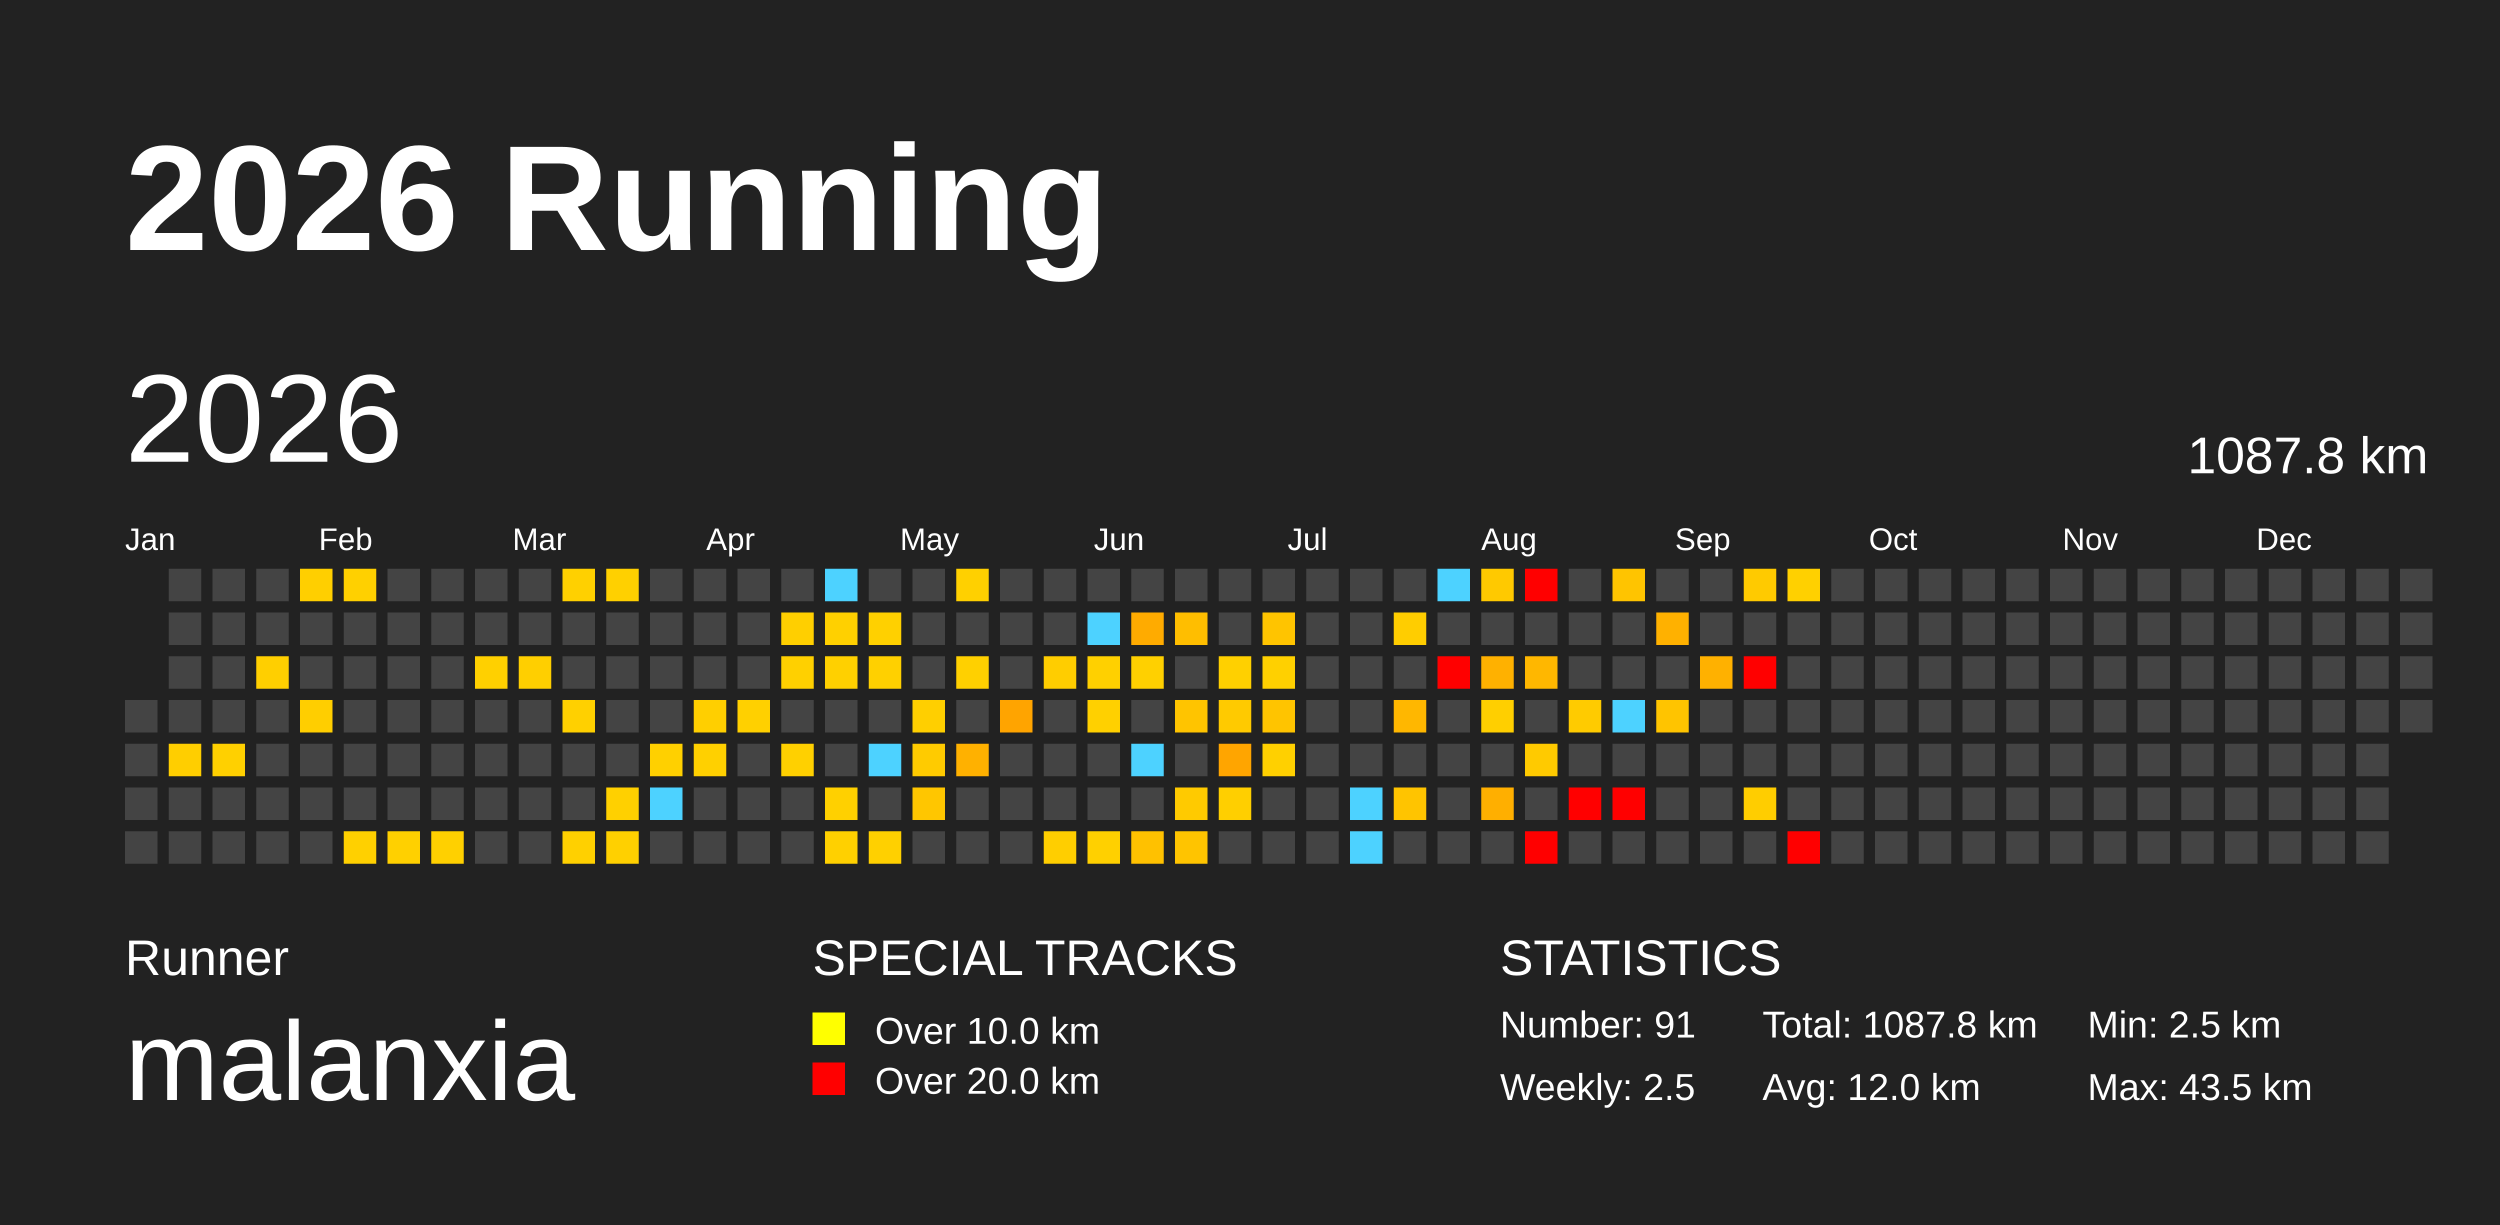
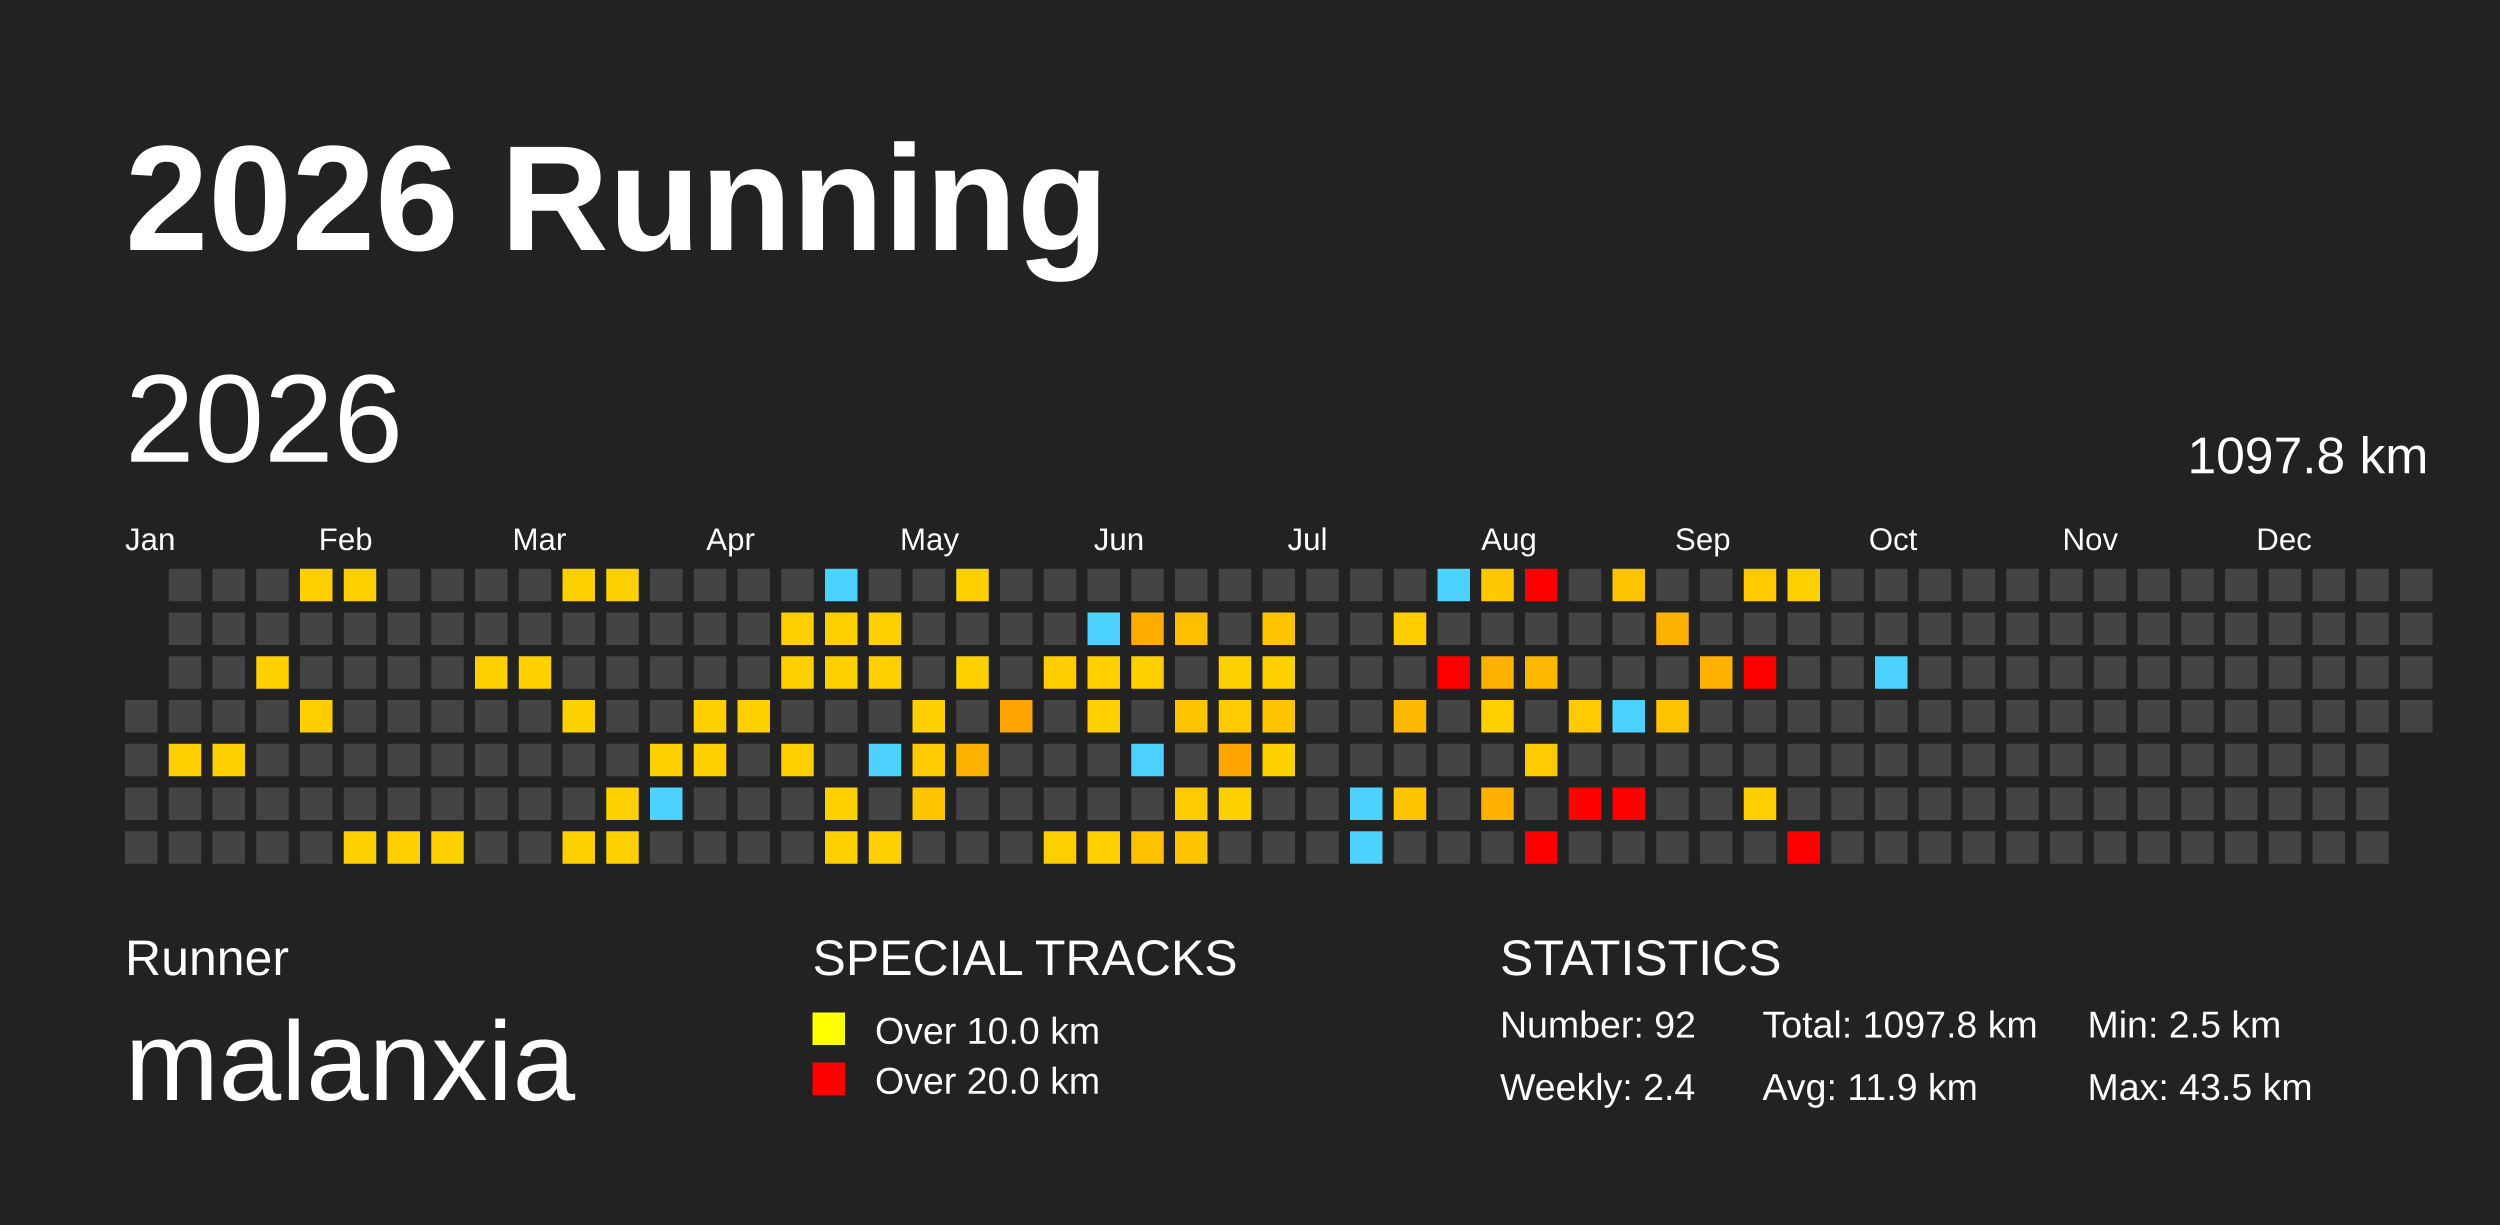
<svg xmlns="http://www.w3.org/2000/svg" baseProfile="full" height="98mm" version="1.1" viewBox="0,0,200,98" width="200mm">
  <defs />
  <rect fill="#222222" height="98" width="200" x="0" y="0" />
  <text fill="#FFFFFF" style="font-size:12px; font-family:Arial; font-weight:bold;" x="10" y="20">2026 Running</text>
  <text fill="#FFFFFF" style="font-size:4px; font-family:Arial" x="10" y="78">Runner</text>
  <text fill="#FFFFFF" style="font-size:9px; font-family:Arial" x="10" y="88">malanxia</text>
  <text fill="#FFFFFF" style="font-size:4px; font-family:Arial" x="65" y="78">SPECIAL TRACKS</text>
  <rect fill="yellow" height="2.6" width="2.6" x="65" y="81" />
  <text fill="#FFFFFF" style="font-size:3px; font-family:Arial" x="70" y="83.5">Over 10.0 km</text>
  <rect fill="red" height="2.6" width="2.6" x="65" y="85" />
  <text fill="#FFFFFF" style="font-size:3px; font-family:Arial" x="70" y="87.5">Over 20.0 km</text>
  <text fill="#FFFFFF" style="font-size:4px; font-family:Arial" x="120" y="78">STATISTICS</text>
-   <text fill="#FFFFFF" style="font-size:3px; font-family:Arial" x="120" y="83">Number: 91</text>
-   <text fill="#FFFFFF" style="font-size:3px; font-family:Arial" x="120" y="88">Weekly: 2.5</text>
-   <text fill="#FFFFFF" style="font-size:3px; font-family:Arial" x="141" y="83">Total: 1087.8 km</text>
-   <text fill="#FFFFFF" style="font-size:3px; font-family:Arial" x="141" y="88">Avg: 12.0 km</text>
+   <text fill="#FFFFFF" style="font-size:3px; font-family:Arial" x="120" y="83">Number: 92</text>
+   <text fill="#FFFFFF" style="font-size:3px; font-family:Arial" x="120" y="88">Weekly: 2.4</text>
+   <text fill="#FFFFFF" style="font-size:3px; font-family:Arial" x="141" y="83">Total: 1097.8 km</text>
+   <text fill="#FFFFFF" style="font-size:3px; font-family:Arial" x="141" y="88">Avg: 11.9 km</text>
  <text fill="#FFFFFF" style="font-size:3px; font-family:Arial" x="167" y="83">Min: 2.5 km</text>
  <text fill="#FFFFFF" style="font-size:3px; font-family:Arial" x="167" y="88">Max: 43.5 km</text>
  <text dominant-baseline="hanging" fill="#FFFFFF" style="font-size:10.0px; font-family:Arial;" x="10" y="30">2026</text>
-   <text dominant-baseline="hanging" fill="#FFFFFF" style="font-size:4.125px; font-family:Arial;" x="175" y="35">1087.8 km</text>
+   <text dominant-baseline="hanging" fill="#FFFFFF" style="font-size:4.125px; font-family:Arial;" x="175" y="35">1097.8 km</text>
  <text fill="#FFFFFF" style="font-size:2.5px; font-family:Arial" x="10.0" y="44">Jan</text>
  <text fill="#FFFFFF" style="font-size:2.5px; font-family:Arial" x="25.5" y="44">Feb</text>
  <text fill="#FFFFFF" style="font-size:2.5px; font-family:Arial" x="41.0" y="44">Mar</text>
  <text fill="#FFFFFF" style="font-size:2.5px; font-family:Arial" x="56.5" y="44">Apr</text>
  <text fill="#FFFFFF" style="font-size:2.5px; font-family:Arial" x="72.0" y="44">May</text>
  <text fill="#FFFFFF" style="font-size:2.5px; font-family:Arial" x="87.5" y="44">Jun</text>
  <text fill="#FFFFFF" style="font-size:2.5px; font-family:Arial" x="103.0" y="44">Jul</text>
  <text fill="#FFFFFF" style="font-size:2.5px; font-family:Arial" x="118.5" y="44">Aug</text>
  <text fill="#FFFFFF" style="font-size:2.5px; font-family:Arial" x="134.0" y="44">Sep</text>
  <text fill="#FFFFFF" style="font-size:2.5px; font-family:Arial" x="149.5" y="44">Oct</text>
  <text fill="#FFFFFF" style="font-size:2.5px; font-family:Arial" x="165.0" y="44">Nov</text>
  <text fill="#FFFFFF" style="font-size:2.5px; font-family:Arial" x="180.5" y="44">Dec</text>
  <rect fill="#444444" height="2.6" width="2.6" x="10.0" y="56.0" />
  <rect fill="#444444" height="2.6" width="2.6" x="10.0" y="59.5" />
  <rect fill="#444444" height="2.6" width="2.6" x="10.0" y="63.0" />
  <rect fill="#444444" height="2.6" width="2.6" x="10.0" y="66.5" />
  <rect fill="#444444" height="2.6" width="2.6" x="13.5" y="45.5" />
  <rect fill="#444444" height="2.6" width="2.6" x="13.5" y="49.0" />
  <rect fill="#444444" height="2.6" width="2.6" x="13.5" y="52.5" />
  <rect fill="#444444" height="2.6" width="2.6" x="13.5" y="56.0" />
  <rect fill="#ffce00" height="2.6" width="2.6" x="13.5" y="59.5" />
  <rect fill="#444444" height="2.6" width="2.6" x="13.5" y="63.0" />
  <rect fill="#444444" height="2.6" width="2.6" x="13.5" y="66.5" />
  <rect fill="#444444" height="2.6" width="2.6" x="17.0" y="45.5" />
  <rect fill="#444444" height="2.6" width="2.6" x="17.0" y="49.0" />
  <rect fill="#444444" height="2.6" width="2.6" x="17.0" y="52.5" />
  <rect fill="#444444" height="2.6" width="2.6" x="17.0" y="56.0" />
  <rect fill="#ffd000" height="2.6" width="2.6" x="17.0" y="59.5" />
  <rect fill="#444444" height="2.6" width="2.6" x="17.0" y="63.0" />
  <rect fill="#444444" height="2.6" width="2.6" x="17.0" y="66.5" />
  <rect fill="#444444" height="2.6" width="2.6" x="20.5" y="45.5" />
  <rect fill="#444444" height="2.6" width="2.6" x="20.5" y="49.0" />
  <rect fill="#ffcf00" height="2.6" width="2.6" x="20.5" y="52.5" />
  <rect fill="#444444" height="2.6" width="2.6" x="20.5" y="56.0" />
  <rect fill="#444444" height="2.6" width="2.6" x="20.5" y="59.5" />
  <rect fill="#444444" height="2.6" width="2.6" x="20.5" y="63.0" />
  <rect fill="#444444" height="2.6" width="2.6" x="20.5" y="66.5" />
  <rect fill="#ffcf00" height="2.6" width="2.6" x="24.0" y="45.5" />
  <rect fill="#444444" height="2.6" width="2.6" x="24.0" y="49.0" />
  <rect fill="#444444" height="2.6" width="2.6" x="24.0" y="52.5" />
  <rect fill="#ffce00" height="2.6" width="2.6" x="24.0" y="56.0" />
  <rect fill="#444444" height="2.6" width="2.6" x="24.0" y="59.5" />
  <rect fill="#444444" height="2.6" width="2.6" x="24.0" y="63.0" />
  <rect fill="#444444" height="2.6" width="2.6" x="24.0" y="66.5" />
  <rect fill="#ffd000" height="2.6" width="2.6" x="27.5" y="45.5" />
  <rect fill="#444444" height="2.6" width="2.6" x="27.5" y="49.0" />
  <rect fill="#444444" height="2.6" width="2.6" x="27.5" y="52.5" />
  <rect fill="#444444" height="2.6" width="2.6" x="27.5" y="56.0" />
  <rect fill="#444444" height="2.6" width="2.6" x="27.5" y="59.5" />
  <rect fill="#444444" height="2.6" width="2.6" x="27.5" y="63.0" />
  <rect fill="#ffd000" height="2.6" width="2.6" x="27.5" y="66.5" />
  <rect fill="#444444" height="2.6" width="2.6" x="31.0" y="45.5" />
  <rect fill="#444444" height="2.6" width="2.6" x="31.0" y="49.0" />
  <rect fill="#444444" height="2.6" width="2.6" x="31.0" y="52.5" />
  <rect fill="#444444" height="2.6" width="2.6" x="31.0" y="56.0" />
  <rect fill="#444444" height="2.6" width="2.6" x="31.0" y="59.5" />
  <rect fill="#444444" height="2.6" width="2.6" x="31.0" y="63.0" />
  <rect fill="#ffd000" height="2.6" width="2.6" x="31.0" y="66.5" />
  <rect fill="#444444" height="2.6" width="2.6" x="34.5" y="45.5" />
  <rect fill="#444444" height="2.6" width="2.6" x="34.5" y="49.0" />
  <rect fill="#444444" height="2.6" width="2.6" x="34.5" y="52.5" />
  <rect fill="#444444" height="2.6" width="2.6" x="34.5" y="56.0" />
  <rect fill="#444444" height="2.6" width="2.6" x="34.5" y="59.5" />
  <rect fill="#444444" height="2.6" width="2.6" x="34.5" y="63.0" />
  <rect fill="#ffd000" height="2.6" width="2.6" x="34.5" y="66.5" />
  <rect fill="#444444" height="2.6" width="2.6" x="38.0" y="45.5" />
  <rect fill="#444444" height="2.6" width="2.6" x="38.0" y="49.0" />
  <rect fill="#ffd000" height="2.6" width="2.6" x="38.0" y="52.5" />
  <rect fill="#444444" height="2.6" width="2.6" x="38.0" y="56.0" />
  <rect fill="#444444" height="2.6" width="2.6" x="38.0" y="59.5" />
  <rect fill="#444444" height="2.6" width="2.6" x="38.0" y="63.0" />
  <rect fill="#444444" height="2.6" width="2.6" x="38.0" y="66.5" />
  <rect fill="#444444" height="2.6" width="2.6" x="41.5" y="45.5" />
  <rect fill="#444444" height="2.6" width="2.6" x="41.5" y="49.0" />
  <rect fill="#ffcf00" height="2.6" width="2.6" x="41.5" y="52.5" />
  <rect fill="#444444" height="2.6" width="2.6" x="41.5" y="56.0" />
  <rect fill="#444444" height="2.6" width="2.6" x="41.5" y="59.5" />
  <rect fill="#444444" height="2.6" width="2.6" x="41.5" y="63.0" />
  <rect fill="#444444" height="2.6" width="2.6" x="41.5" y="66.5" />
  <rect fill="#ffd000" height="2.6" width="2.6" x="45.0" y="45.5" />
  <rect fill="#444444" height="2.6" width="2.6" x="45.0" y="49.0" />
  <rect fill="#444444" height="2.6" width="2.6" x="45.0" y="52.5" />
  <rect fill="#ffd000" height="2.6" width="2.6" x="45.0" y="56.0" />
  <rect fill="#444444" height="2.6" width="2.6" x="45.0" y="59.5" />
  <rect fill="#444444" height="2.6" width="2.6" x="45.0" y="63.0" />
  <rect fill="#ffd000" height="2.6" width="2.6" x="45.0" y="66.5" />
  <rect fill="#ffd000" height="2.6" width="2.6" x="48.5" y="45.5" />
  <rect fill="#444444" height="2.6" width="2.6" x="48.5" y="49.0" />
  <rect fill="#444444" height="2.6" width="2.6" x="48.5" y="52.5" />
  <rect fill="#444444" height="2.6" width="2.6" x="48.5" y="56.0" />
  <rect fill="#444444" height="2.6" width="2.6" x="48.5" y="59.5" />
  <rect fill="#ffd000" height="2.6" width="2.6" x="48.5" y="63.0" />
  <rect fill="#ffd000" height="2.6" width="2.6" x="48.5" y="66.5" />
  <rect fill="#444444" height="2.6" width="2.6" x="52.0" y="45.5" />
  <rect fill="#444444" height="2.6" width="2.6" x="52.0" y="49.0" />
  <rect fill="#444444" height="2.6" width="2.6" x="52.0" y="52.5" />
  <rect fill="#444444" height="2.6" width="2.6" x="52.0" y="56.0" />
  <rect fill="#ffd000" height="2.6" width="2.6" x="52.0" y="59.5" />
  <rect fill="#4dd2ff" height="2.6" width="2.6" x="52.0" y="63.0" />
  <rect fill="#444444" height="2.6" width="2.6" x="52.0" y="66.5" />
  <rect fill="#444444" height="2.6" width="2.6" x="55.5" y="45.5" />
  <rect fill="#444444" height="2.6" width="2.6" x="55.5" y="49.0" />
  <rect fill="#444444" height="2.6" width="2.6" x="55.5" y="52.5" />
  <rect fill="#ffcf00" height="2.6" width="2.6" x="55.5" y="56.0" />
  <rect fill="#ffd000" height="2.6" width="2.6" x="55.5" y="59.5" />
  <rect fill="#444444" height="2.6" width="2.6" x="55.5" y="63.0" />
  <rect fill="#444444" height="2.6" width="2.6" x="55.5" y="66.5" />
  <rect fill="#444444" height="2.6" width="2.6" x="59.0" y="45.5" />
  <rect fill="#444444" height="2.6" width="2.6" x="59.0" y="49.0" />
  <rect fill="#444444" height="2.6" width="2.6" x="59.0" y="52.5" />
  <rect fill="#ffd000" height="2.6" width="2.6" x="59.0" y="56.0" />
  <rect fill="#444444" height="2.6" width="2.6" x="59.0" y="59.5" />
  <rect fill="#444444" height="2.6" width="2.6" x="59.0" y="63.0" />
  <rect fill="#444444" height="2.6" width="2.6" x="59.0" y="66.5" />
  <rect fill="#444444" height="2.6" width="2.6" x="62.5" y="45.5" />
  <rect fill="#ffcf00" height="2.6" width="2.6" x="62.5" y="49.0" />
  <rect fill="#ffd000" height="2.6" width="2.6" x="62.5" y="52.5" />
  <rect fill="#444444" height="2.6" width="2.6" x="62.5" y="56.0" />
  <rect fill="#ffd000" height="2.6" width="2.6" x="62.5" y="59.5" />
  <rect fill="#444444" height="2.6" width="2.6" x="62.5" y="63.0" />
  <rect fill="#444444" height="2.6" width="2.6" x="62.5" y="66.5" />
  <rect fill="#4dd2ff" height="2.6" width="2.6" x="66.0" y="45.5" />
  <rect fill="#ffd000" height="2.6" width="2.6" x="66.0" y="49.0" />
  <rect fill="#ffd000" height="2.6" width="2.6" x="66.0" y="52.5" />
  <rect fill="#444444" height="2.6" width="2.6" x="66.0" y="56.0" />
  <rect fill="#444444" height="2.6" width="2.6" x="66.0" y="59.5" />
  <rect fill="#ffd000" height="2.6" width="2.6" x="66.0" y="63.0" />
  <rect fill="#ffd000" height="2.6" width="2.6" x="66.0" y="66.5" />
  <rect fill="#444444" height="2.6" width="2.6" x="69.5" y="45.5" />
  <rect fill="#ffd000" height="2.6" width="2.6" x="69.5" y="49.0" />
  <rect fill="#ffd000" height="2.6" width="2.6" x="69.5" y="52.5" />
  <rect fill="#444444" height="2.6" width="2.6" x="69.5" y="56.0" />
  <rect fill="#4dd2ff" height="2.6" width="2.6" x="69.5" y="59.5" />
  <rect fill="#444444" height="2.6" width="2.6" x="69.5" y="63.0" />
  <rect fill="#ffd000" height="2.6" width="2.6" x="69.5" y="66.5" />
  <rect fill="#444444" height="2.6" width="2.6" x="73.0" y="45.5" />
  <rect fill="#444444" height="2.6" width="2.6" x="73.0" y="49.0" />
  <rect fill="#444444" height="2.6" width="2.6" x="73.0" y="52.5" />
  <rect fill="#ffcf00" height="2.6" width="2.6" x="73.0" y="56.0" />
  <rect fill="#ffcb00" height="2.6" width="2.6" x="73.0" y="59.5" />
  <rect fill="#ffc600" height="2.6" width="2.6" x="73.0" y="63.0" />
  <rect fill="#444444" height="2.6" width="2.6" x="73.0" y="66.5" />
  <rect fill="#ffd000" height="2.6" width="2.6" x="76.5" y="45.5" />
  <rect fill="#444444" height="2.6" width="2.6" x="76.5" y="49.0" />
  <rect fill="#ffd000" height="2.6" width="2.6" x="76.5" y="52.5" />
  <rect fill="#444444" height="2.6" width="2.6" x="76.5" y="56.0" />
  <rect fill="#ffb100" height="2.6" width="2.6" x="76.5" y="59.5" />
  <rect fill="#444444" height="2.6" width="2.6" x="76.5" y="63.0" />
  <rect fill="#444444" height="2.6" width="2.6" x="76.5" y="66.5" />
  <rect fill="#444444" height="2.6" width="2.6" x="80.0" y="45.5" />
  <rect fill="#444444" height="2.6" width="2.6" x="80.0" y="49.0" />
  <rect fill="#444444" height="2.6" width="2.6" x="80.0" y="52.5" />
  <rect fill="#ffa400" height="2.6" width="2.6" x="80.0" y="56.0" />
  <rect fill="#444444" height="2.6" width="2.6" x="80.0" y="59.5" />
  <rect fill="#444444" height="2.6" width="2.6" x="80.0" y="63.0" />
  <rect fill="#444444" height="2.6" width="2.6" x="80.0" y="66.5" />
  <rect fill="#444444" height="2.6" width="2.6" x="83.5" y="45.5" />
  <rect fill="#444444" height="2.6" width="2.6" x="83.5" y="49.0" />
  <rect fill="#ffcd00" height="2.6" width="2.6" x="83.5" y="52.5" />
  <rect fill="#444444" height="2.6" width="2.6" x="83.5" y="56.0" />
  <rect fill="#444444" height="2.6" width="2.6" x="83.5" y="59.5" />
  <rect fill="#444444" height="2.6" width="2.6" x="83.5" y="63.0" />
  <rect fill="#ffce00" height="2.6" width="2.6" x="83.5" y="66.5" />
  <rect fill="#444444" height="2.6" width="2.6" x="87.0" y="45.5" />
  <rect fill="#4dd2ff" height="2.6" width="2.6" x="87.0" y="49.0" />
  <rect fill="#ffd000" height="2.6" width="2.6" x="87.0" y="52.5" />
  <rect fill="#ffd000" height="2.6" width="2.6" x="87.0" y="56.0" />
  <rect fill="#444444" height="2.6" width="2.6" x="87.0" y="59.5" />
  <rect fill="#444444" height="2.6" width="2.6" x="87.0" y="63.0" />
  <rect fill="#ffd000" height="2.6" width="2.6" x="87.0" y="66.5" />
  <rect fill="#444444" height="2.6" width="2.6" x="90.5" y="45.5" />
  <rect fill="#ffab00" height="2.6" width="2.6" x="90.5" y="49.0" />
  <rect fill="#ffd000" height="2.6" width="2.6" x="90.5" y="52.5" />
  <rect fill="#444444" height="2.6" width="2.6" x="90.5" y="56.0" />
  <rect fill="#4dd2ff" height="2.6" width="2.6" x="90.5" y="59.5" />
  <rect fill="#444444" height="2.6" width="2.6" x="90.5" y="63.0" />
  <rect fill="#ffc100" height="2.6" width="2.6" x="90.5" y="66.5" />
  <rect fill="#444444" height="2.6" width="2.6" x="94.0" y="45.5" />
  <rect fill="#ffbe00" height="2.6" width="2.6" x="94.0" y="49.0" />
  <rect fill="#444444" height="2.6" width="2.6" x="94.0" y="52.5" />
  <rect fill="#ffc400" height="2.6" width="2.6" x="94.0" y="56.0" />
  <rect fill="#444444" height="2.6" width="2.6" x="94.0" y="59.5" />
  <rect fill="#ffca00" height="2.6" width="2.6" x="94.0" y="63.0" />
  <rect fill="#ffc400" height="2.6" width="2.6" x="94.0" y="66.5" />
  <rect fill="#444444" height="2.6" width="2.6" x="97.5" y="45.5" />
  <rect fill="#444444" height="2.6" width="2.6" x="97.5" y="49.0" />
  <rect fill="#ffd000" height="2.6" width="2.6" x="97.5" y="52.5" />
  <rect fill="#ffca00" height="2.6" width="2.6" x="97.5" y="56.0" />
  <rect fill="#ffa500" height="2.6" width="2.6" x="97.5" y="59.5" />
  <rect fill="#ffcf00" height="2.6" width="2.6" x="97.5" y="63.0" />
  <rect fill="#444444" height="2.6" width="2.6" x="97.5" y="66.5" />
  <rect fill="#444444" height="2.6" width="2.6" x="101.0" y="45.5" />
  <rect fill="#ffc400" height="2.6" width="2.6" x="101.0" y="49.0" />
  <rect fill="#ffd000" height="2.6" width="2.6" x="101.0" y="52.5" />
  <rect fill="#ffc400" height="2.6" width="2.6" x="101.0" y="56.0" />
  <rect fill="#ffd000" height="2.6" width="2.6" x="101.0" y="59.5" />
  <rect fill="#444444" height="2.6" width="2.6" x="101.0" y="63.0" />
  <rect fill="#444444" height="2.6" width="2.6" x="101.0" y="66.5" />
  <rect fill="#444444" height="2.6" width="2.6" x="104.5" y="45.5" />
  <rect fill="#444444" height="2.6" width="2.6" x="104.5" y="49.0" />
  <rect fill="#444444" height="2.6" width="2.6" x="104.5" y="52.5" />
  <rect fill="#444444" height="2.6" width="2.6" x="104.5" y="56.0" />
  <rect fill="#444444" height="2.6" width="2.6" x="104.5" y="59.5" />
  <rect fill="#444444" height="2.6" width="2.6" x="104.5" y="63.0" />
  <rect fill="#444444" height="2.6" width="2.6" x="104.5" y="66.5" />
  <rect fill="#444444" height="2.6" width="2.6" x="108.0" y="45.5" />
  <rect fill="#444444" height="2.6" width="2.6" x="108.0" y="49.0" />
  <rect fill="#444444" height="2.6" width="2.6" x="108.0" y="52.5" />
  <rect fill="#444444" height="2.6" width="2.6" x="108.0" y="56.0" />
  <rect fill="#444444" height="2.6" width="2.6" x="108.0" y="59.5" />
  <rect fill="#4dd2ff" height="2.6" width="2.6" x="108.0" y="63.0" />
  <rect fill="#4dd2ff" height="2.6" width="2.6" x="108.0" y="66.5" />
  <rect fill="#444444" height="2.6" width="2.6" x="111.5" y="45.5" />
  <rect fill="#ffcd00" height="2.6" width="2.6" x="111.5" y="49.0" />
  <rect fill="#444444" height="2.6" width="2.6" x="111.5" y="52.5" />
  <rect fill="#ffb700" height="2.6" width="2.6" x="111.5" y="56.0" />
  <rect fill="#444444" height="2.6" width="2.6" x="111.5" y="59.5" />
  <rect fill="#ffc400" height="2.6" width="2.6" x="111.5" y="63.0" />
  <rect fill="#444444" height="2.6" width="2.6" x="111.5" y="66.5" />
  <rect fill="#4dd2ff" height="2.6" width="2.6" x="115.0" y="45.5" />
  <rect fill="#444444" height="2.6" width="2.6" x="115.0" y="49.0" />
  <rect fill="red" height="2.6" width="2.6" x="115.0" y="52.5" />
  <rect fill="#444444" height="2.6" width="2.6" x="115.0" y="56.0" />
  <rect fill="#444444" height="2.6" width="2.6" x="115.0" y="59.5" />
  <rect fill="#444444" height="2.6" width="2.6" x="115.0" y="63.0" />
  <rect fill="#444444" height="2.6" width="2.6" x="115.0" y="66.5" />
  <rect fill="#ffc900" height="2.6" width="2.6" x="118.5" y="45.5" />
  <rect fill="#444444" height="2.6" width="2.6" x="118.5" y="49.0" />
  <rect fill="#ffb100" height="2.6" width="2.6" x="118.5" y="52.5" />
  <rect fill="#ffcf00" height="2.6" width="2.6" x="118.5" y="56.0" />
  <rect fill="#444444" height="2.6" width="2.6" x="118.5" y="59.5" />
  <rect fill="#ffaf00" height="2.6" width="2.6" x="118.5" y="63.0" />
  <rect fill="#444444" height="2.6" width="2.6" x="118.5" y="66.5" />
  <rect fill="red" height="2.6" width="2.6" x="122.0" y="45.5" />
  <rect fill="#444444" height="2.6" width="2.6" x="122.0" y="49.0" />
  <rect fill="#ffb700" height="2.6" width="2.6" x="122.0" y="52.5" />
  <rect fill="#444444" height="2.6" width="2.6" x="122.0" y="56.0" />
  <rect fill="#ffca00" height="2.6" width="2.6" x="122.0" y="59.5" />
  <rect fill="#444444" height="2.6" width="2.6" x="122.0" y="63.0" />
  <rect fill="red" height="2.6" width="2.6" x="122.0" y="66.5" />
  <rect fill="#444444" height="2.6" width="2.6" x="125.5" y="45.5" />
  <rect fill="#444444" height="2.6" width="2.6" x="125.5" y="49.0" />
  <rect fill="#444444" height="2.6" width="2.6" x="125.5" y="52.5" />
  <rect fill="#ffcb00" height="2.6" width="2.6" x="125.5" y="56.0" />
  <rect fill="#444444" height="2.6" width="2.6" x="125.5" y="59.5" />
  <rect fill="red" height="2.6" width="2.6" x="125.5" y="63.0" />
  <rect fill="#444444" height="2.6" width="2.6" x="125.5" y="66.5" />
  <rect fill="#ffc400" height="2.6" width="2.6" x="129.0" y="45.5" />
  <rect fill="#444444" height="2.6" width="2.6" x="129.0" y="49.0" />
  <rect fill="#444444" height="2.6" width="2.6" x="129.0" y="52.5" />
  <rect fill="#4dd2ff" height="2.6" width="2.6" x="129.0" y="56.0" />
  <rect fill="#444444" height="2.6" width="2.6" x="129.0" y="59.5" />
  <rect fill="red" height="2.6" width="2.6" x="129.0" y="63.0" />
  <rect fill="#444444" height="2.6" width="2.6" x="129.0" y="66.5" />
  <rect fill="#444444" height="2.6" width="2.6" x="132.5" y="45.5" />
  <rect fill="#ffb100" height="2.6" width="2.6" x="132.5" y="49.0" />
  <rect fill="#444444" height="2.6" width="2.6" x="132.5" y="52.5" />
  <rect fill="#ffc400" height="2.6" width="2.6" x="132.5" y="56.0" />
  <rect fill="#444444" height="2.6" width="2.6" x="132.5" y="59.5" />
  <rect fill="#444444" height="2.6" width="2.6" x="132.5" y="63.0" />
  <rect fill="#444444" height="2.6" width="2.6" x="132.5" y="66.5" />
  <rect fill="#444444" height="2.6" width="2.6" x="136.0" y="45.5" />
  <rect fill="#444444" height="2.6" width="2.6" x="136.0" y="49.0" />
  <rect fill="#ffb100" height="2.6" width="2.6" x="136.0" y="52.5" />
  <rect fill="#444444" height="2.6" width="2.6" x="136.0" y="56.0" />
  <rect fill="#444444" height="2.6" width="2.6" x="136.0" y="59.5" />
  <rect fill="#444444" height="2.6" width="2.6" x="136.0" y="63.0" />
  <rect fill="#444444" height="2.6" width="2.6" x="136.0" y="66.5" />
  <rect fill="#ffca00" height="2.6" width="2.6" x="139.5" y="45.5" />
  <rect fill="#444444" height="2.6" width="2.6" x="139.5" y="49.0" />
  <rect fill="red" height="2.6" width="2.6" x="139.5" y="52.5" />
  <rect fill="#444444" height="2.6" width="2.6" x="139.5" y="56.0" />
  <rect fill="#444444" height="2.6" width="2.6" x="139.5" y="59.5" />
  <rect fill="#ffcd00" height="2.6" width="2.6" x="139.5" y="63.0" />
  <rect fill="#444444" height="2.6" width="2.6" x="139.5" y="66.5" />
  <rect fill="#ffd000" height="2.6" width="2.6" x="143.0" y="45.5" />
  <rect fill="#444444" height="2.6" width="2.6" x="143.0" y="49.0" />
  <rect fill="#444444" height="2.6" width="2.6" x="143.0" y="52.5" />
  <rect fill="#444444" height="2.6" width="2.6" x="143.0" y="56.0" />
  <rect fill="#444444" height="2.6" width="2.6" x="143.0" y="59.5" />
  <rect fill="#444444" height="2.6" width="2.6" x="143.0" y="63.0" />
  <rect fill="red" height="2.6" width="2.6" x="143.0" y="66.5" />
  <rect fill="#444444" height="2.6" width="2.6" x="146.5" y="45.5" />
  <rect fill="#444444" height="2.6" width="2.6" x="146.5" y="49.0" />
  <rect fill="#444444" height="2.6" width="2.6" x="146.5" y="52.5" />
  <rect fill="#444444" height="2.6" width="2.6" x="146.5" y="56.0" />
  <rect fill="#444444" height="2.6" width="2.6" x="146.5" y="59.5" />
  <rect fill="#444444" height="2.6" width="2.6" x="146.5" y="63.0" />
  <rect fill="#444444" height="2.6" width="2.6" x="146.5" y="66.5" />
  <rect fill="#444444" height="2.6" width="2.6" x="150.0" y="45.5" />
  <rect fill="#444444" height="2.6" width="2.6" x="150.0" y="49.0" />
-   <rect fill="#444444" height="2.6" width="2.6" x="150.0" y="52.5" />
+   <rect fill="#4dd2ff" height="2.6" width="2.6" x="150.0" y="52.5" />
  <rect fill="#444444" height="2.6" width="2.6" x="150.0" y="56.0" />
  <rect fill="#444444" height="2.6" width="2.6" x="150.0" y="59.5" />
  <rect fill="#444444" height="2.6" width="2.6" x="150.0" y="63.0" />
  <rect fill="#444444" height="2.6" width="2.6" x="150.0" y="66.5" />
  <rect fill="#444444" height="2.6" width="2.6" x="153.5" y="45.5" />
  <rect fill="#444444" height="2.6" width="2.6" x="153.5" y="49.0" />
  <rect fill="#444444" height="2.6" width="2.6" x="153.5" y="52.5" />
  <rect fill="#444444" height="2.6" width="2.6" x="153.5" y="56.0" />
  <rect fill="#444444" height="2.6" width="2.6" x="153.5" y="59.5" />
  <rect fill="#444444" height="2.6" width="2.6" x="153.5" y="63.0" />
  <rect fill="#444444" height="2.6" width="2.6" x="153.5" y="66.5" />
  <rect fill="#444444" height="2.6" width="2.6" x="157.0" y="45.5" />
  <rect fill="#444444" height="2.6" width="2.6" x="157.0" y="49.0" />
  <rect fill="#444444" height="2.6" width="2.6" x="157.0" y="52.5" />
  <rect fill="#444444" height="2.6" width="2.6" x="157.0" y="56.0" />
  <rect fill="#444444" height="2.6" width="2.6" x="157.0" y="59.5" />
  <rect fill="#444444" height="2.6" width="2.6" x="157.0" y="63.0" />
  <rect fill="#444444" height="2.6" width="2.6" x="157.0" y="66.5" />
  <rect fill="#444444" height="2.6" width="2.6" x="160.5" y="45.5" />
  <rect fill="#444444" height="2.6" width="2.6" x="160.5" y="49.0" />
  <rect fill="#444444" height="2.6" width="2.6" x="160.5" y="52.5" />
  <rect fill="#444444" height="2.6" width="2.6" x="160.5" y="56.0" />
  <rect fill="#444444" height="2.6" width="2.6" x="160.5" y="59.5" />
  <rect fill="#444444" height="2.6" width="2.6" x="160.5" y="63.0" />
  <rect fill="#444444" height="2.6" width="2.6" x="160.5" y="66.5" />
  <rect fill="#444444" height="2.6" width="2.6" x="164.0" y="45.5" />
  <rect fill="#444444" height="2.6" width="2.6" x="164.0" y="49.0" />
  <rect fill="#444444" height="2.6" width="2.6" x="164.0" y="52.5" />
  <rect fill="#444444" height="2.6" width="2.6" x="164.0" y="56.0" />
  <rect fill="#444444" height="2.6" width="2.6" x="164.0" y="59.5" />
  <rect fill="#444444" height="2.6" width="2.6" x="164.0" y="63.0" />
  <rect fill="#444444" height="2.6" width="2.6" x="164.0" y="66.5" />
  <rect fill="#444444" height="2.6" width="2.6" x="167.5" y="45.5" />
  <rect fill="#444444" height="2.6" width="2.6" x="167.5" y="49.0" />
  <rect fill="#444444" height="2.6" width="2.6" x="167.5" y="52.5" />
  <rect fill="#444444" height="2.6" width="2.6" x="167.5" y="56.0" />
  <rect fill="#444444" height="2.6" width="2.6" x="167.5" y="59.5" />
  <rect fill="#444444" height="2.6" width="2.6" x="167.5" y="63.0" />
  <rect fill="#444444" height="2.6" width="2.6" x="167.5" y="66.5" />
  <rect fill="#444444" height="2.6" width="2.6" x="171.0" y="45.5" />
  <rect fill="#444444" height="2.6" width="2.6" x="171.0" y="49.0" />
  <rect fill="#444444" height="2.6" width="2.6" x="171.0" y="52.5" />
  <rect fill="#444444" height="2.6" width="2.6" x="171.0" y="56.0" />
  <rect fill="#444444" height="2.6" width="2.6" x="171.0" y="59.5" />
  <rect fill="#444444" height="2.6" width="2.6" x="171.0" y="63.0" />
  <rect fill="#444444" height="2.6" width="2.6" x="171.0" y="66.5" />
  <rect fill="#444444" height="2.6" width="2.6" x="174.5" y="45.5" />
  <rect fill="#444444" height="2.6" width="2.6" x="174.5" y="49.0" />
  <rect fill="#444444" height="2.6" width="2.6" x="174.5" y="52.5" />
  <rect fill="#444444" height="2.6" width="2.6" x="174.5" y="56.0" />
  <rect fill="#444444" height="2.6" width="2.6" x="174.5" y="59.5" />
  <rect fill="#444444" height="2.6" width="2.6" x="174.5" y="63.0" />
  <rect fill="#444444" height="2.6" width="2.6" x="174.5" y="66.5" />
  <rect fill="#444444" height="2.6" width="2.6" x="178.0" y="45.5" />
  <rect fill="#444444" height="2.6" width="2.6" x="178.0" y="49.0" />
  <rect fill="#444444" height="2.6" width="2.6" x="178.0" y="52.5" />
  <rect fill="#444444" height="2.6" width="2.6" x="178.0" y="56.0" />
  <rect fill="#444444" height="2.6" width="2.6" x="178.0" y="59.5" />
  <rect fill="#444444" height="2.6" width="2.6" x="178.0" y="63.0" />
  <rect fill="#444444" height="2.6" width="2.6" x="178.0" y="66.5" />
  <rect fill="#444444" height="2.6" width="2.6" x="181.5" y="45.5" />
  <rect fill="#444444" height="2.6" width="2.6" x="181.5" y="49.0" />
  <rect fill="#444444" height="2.6" width="2.6" x="181.5" y="52.5" />
  <rect fill="#444444" height="2.6" width="2.6" x="181.5" y="56.0" />
  <rect fill="#444444" height="2.6" width="2.6" x="181.5" y="59.5" />
  <rect fill="#444444" height="2.6" width="2.6" x="181.5" y="63.0" />
  <rect fill="#444444" height="2.6" width="2.6" x="181.5" y="66.5" />
  <rect fill="#444444" height="2.6" width="2.6" x="185.0" y="45.5" />
  <rect fill="#444444" height="2.6" width="2.6" x="185.0" y="49.0" />
  <rect fill="#444444" height="2.6" width="2.6" x="185.0" y="52.5" />
  <rect fill="#444444" height="2.6" width="2.6" x="185.0" y="56.0" />
  <rect fill="#444444" height="2.6" width="2.6" x="185.0" y="59.5" />
  <rect fill="#444444" height="2.6" width="2.6" x="185.0" y="63.0" />
  <rect fill="#444444" height="2.6" width="2.6" x="185.0" y="66.5" />
  <rect fill="#444444" height="2.6" width="2.6" x="188.5" y="45.5" />
  <rect fill="#444444" height="2.6" width="2.6" x="188.5" y="49.0" />
  <rect fill="#444444" height="2.6" width="2.6" x="188.5" y="52.5" />
  <rect fill="#444444" height="2.6" width="2.6" x="188.5" y="56.0" />
  <rect fill="#444444" height="2.6" width="2.6" x="188.5" y="59.5" />
  <rect fill="#444444" height="2.6" width="2.6" x="188.5" y="63.0" />
  <rect fill="#444444" height="2.6" width="2.6" x="188.5" y="66.5" />
  <rect fill="#444444" height="2.6" width="2.6" x="192.0" y="45.5" />
  <rect fill="#444444" height="2.6" width="2.6" x="192.0" y="49.0" />
  <rect fill="#444444" height="2.6" width="2.6" x="192.0" y="52.5" />
  <rect fill="#444444" height="2.6" width="2.6" x="192.0" y="56.0" />
</svg>
